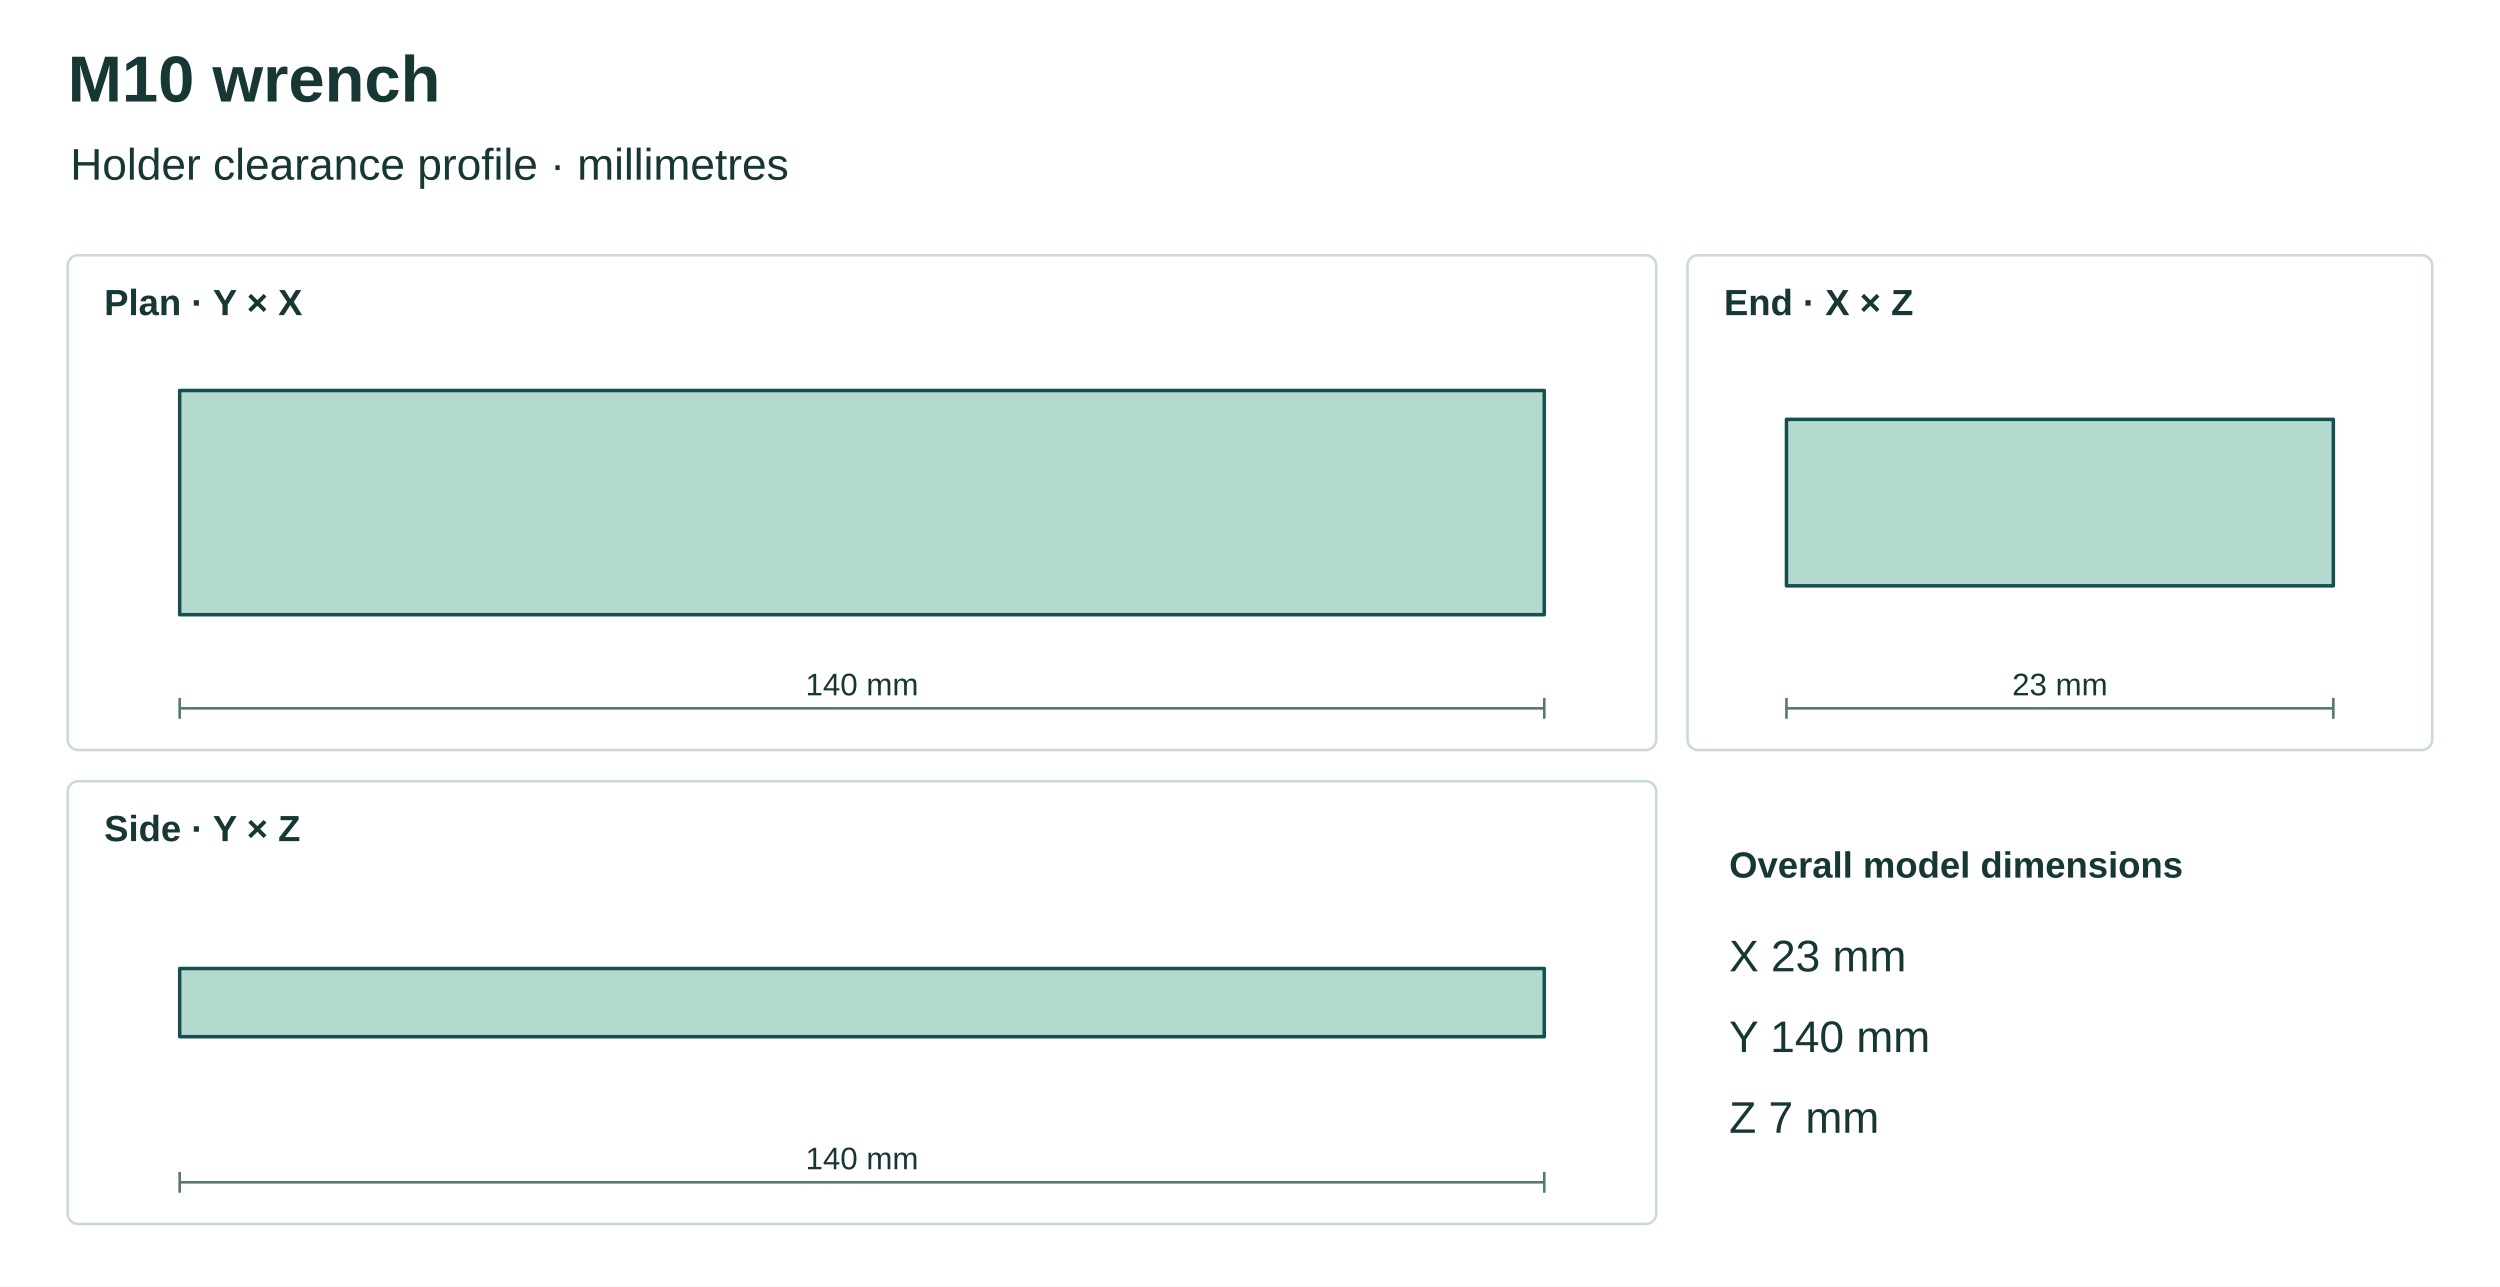
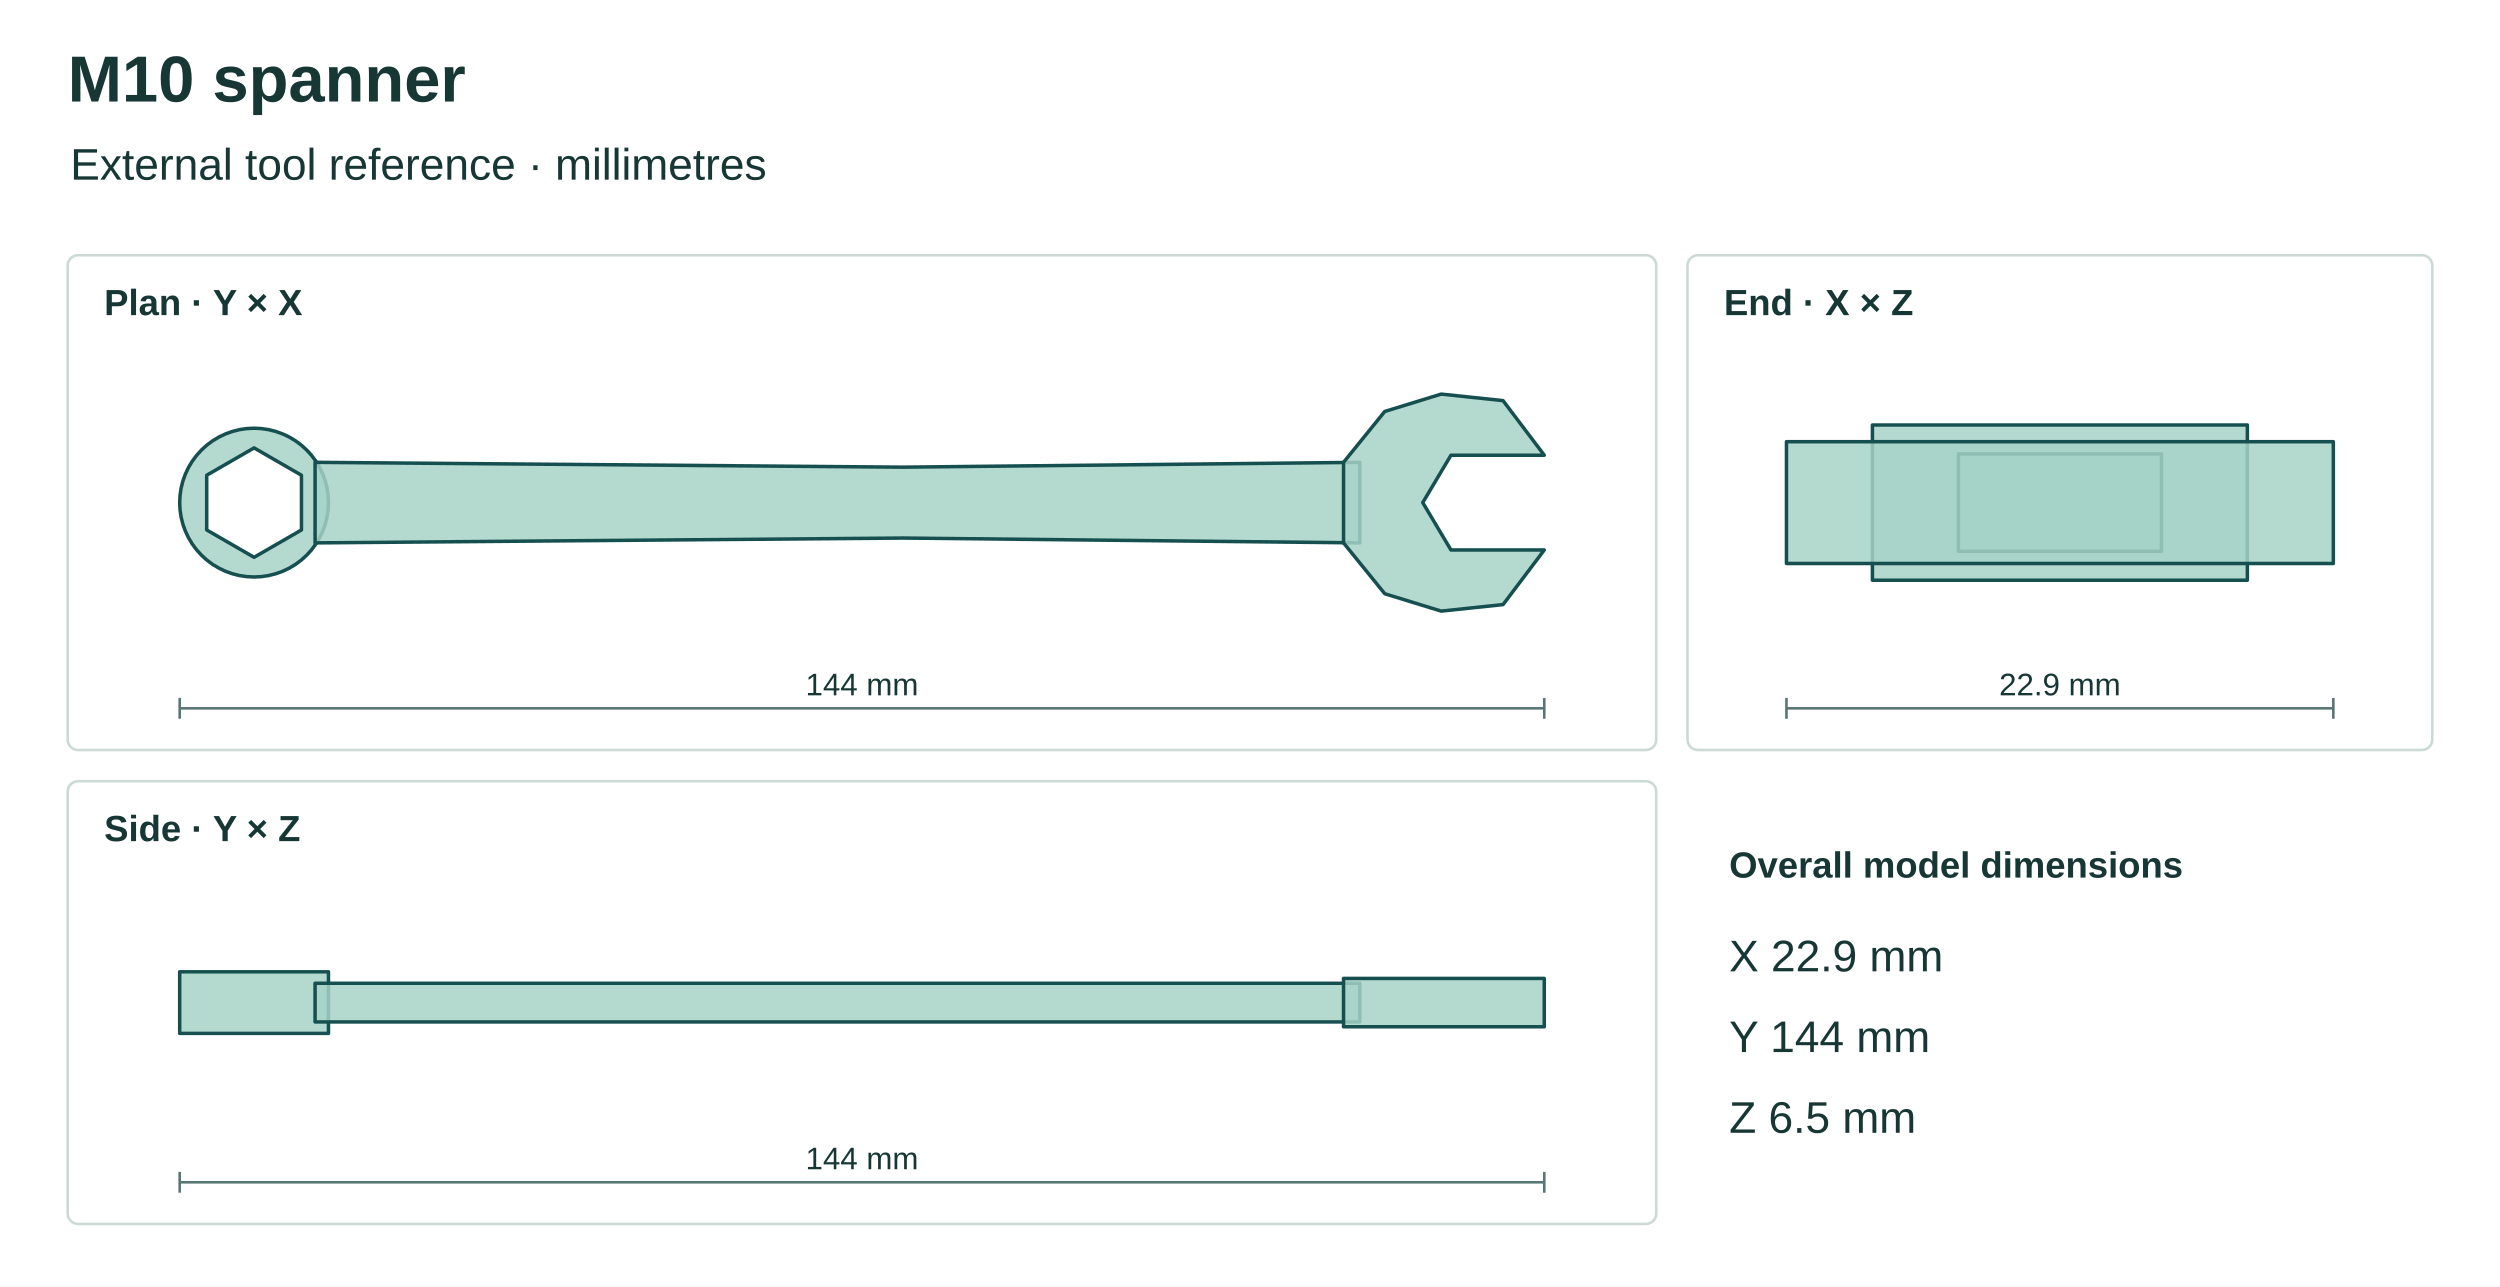
<svg xmlns="http://www.w3.org/2000/svg" width="960" height="494" viewBox="0 0 960 494" role="img">
  <style>
text {font-family:Arial,sans-serif;fill:#173735}
.title {font-size:25px;font-weight:600}
.label {font-size:14px;font-weight:600}
.detail {font-size:17px}
.panel {stroke:#ccdad6;fill:none}
.object {stroke:#164f50;stroke-width:1.35;fill:#a7d4c8;fill-opacity:.84;stroke-linejoin:round}
.dim {fill:none;stroke:#587674;stroke-width:1}
.measure {font-size:12px;text-anchor:middle;paint-order:stroke;stroke:white;stroke-width:4}
</style>
  <rect width="960" height="494" fill="white" />
-   <text x="26" y="39" class="title">M10 wrench</text>
-   <text x="27" y="69" class="detail">Holder clearance profile · millimetres</text>
+   <text x="26" y="39" class="title">M10 spanner</text>
+   <text x="27" y="69" class="detail">External tool reference · millimetres</text>
  <text x="40" y="121" class="label">Plan  ·  Y × X</text>
  <rect x="26" y="98" width="610" height="190" rx="4" class="panel" />
-   <polygon points="593.000,149.957 69.000,149.957 69.000,236.043 593.000,236.043" class="object" />
+   <path d="M 79.371,203.505 79.371,182.495 97.565,171.991 115.760,182.495 115.760,203.505 97.565,214.009 Z M 100.365,221.428 103.138,221.016 105.857,220.335 108.497,219.391 111.031,218.192 113.435,216.751 115.687,215.081 117.764,213.199 119.647,211.122 121.316,208.870 122.758,206.466 123.956,203.931 124.901,201.292 125.582,198.573 125.993,195.800 126.131,193.000 125.993,190.200 125.582,187.427 124.901,184.708 123.956,182.069 122.758,179.534 121.316,177.130 119.647,174.878 117.764,172.801 115.687,170.919 113.435,169.249 111.031,167.808 108.497,166.609 105.857,165.665 103.138,164.984 100.365,164.572 97.565,164.435 94.765,164.572 91.992,164.984 89.273,165.665 86.634,166.609 84.100,167.808 81.695,169.249 79.444,170.919 77.367,172.801 75.484,174.878 73.814,177.130 72.373,179.534 71.174,182.069 70.230,184.708 69.549,187.427 69.138,190.200 69.000,193.000 69.138,195.800 69.549,198.573 70.230,201.292 71.174,203.931 72.373,206.466 73.814,208.870 75.484,211.122 77.367,213.199 79.444,215.081 81.695,216.751 84.100,218.192 86.634,219.391 89.273,220.335 91.992,221.016 94.765,221.428 97.565,221.565 Z" fill-rule="evenodd" class="object" />
+   <polygon points="522.169,177.535 346.720,179.391 120.989,177.535 120.989,208.465 346.720,206.609 522.169,208.465" class="object" />
+   <polygon points="577.167,232.165 593.000,211.194 557.168,211.194 546.335,193.000 557.168,174.806 593.000,174.806 577.167,153.835 553.418,151.335 531.752,158.001 515.919,177.535 515.919,208.465 531.752,227.999 553.418,234.665" class="object" />
  <path d="M69 268v8 m0 -4 H593 m0 -4 v8" class="dim" />
-   <text x="331" y="267" class="measure">140 mm</text>
+   <text x="331" y="267" class="measure">144 mm</text>
  <text x="40" y="323" class="label">Side  ·  Y × Z</text>
  <rect x="26" y="300" width="610" height="170" rx="4" class="panel" />
-   <polygon points="593.000,371.900 69.000,371.900 69.000,398.100 593.000,398.100" class="object" />
+   <polygon points="126.131,373.174 69.000,373.174 69.000,396.826 126.131,396.826" class="object" />
+   <polygon points="522.169,377.577 120.989,377.577 120.989,392.423 522.169,392.423" class="object" />
+   <polygon points="593.000,375.721 515.919,375.721 515.919,394.279 593.000,394.279" class="object" />
  <path d="M69 450v8 m0 -4 H593 m0 -4 v8" class="dim" />
-   <text x="331" y="449" class="measure">140 mm</text>
+   <text x="331" y="449" class="measure">144 mm</text>
  <text x="662" y="121" class="label">End  ·  X × Z</text>
  <rect x="648" y="98" width="286" height="190" rx="4" class="panel" />
-   <polygon points="896.000,161.043 686.000,161.043 686.000,224.957 896.000,224.957" class="object" />
+   <polygon points="862.987,163.197 719.013,163.197 719.013,222.803 862.987,222.803" class="object" />
+   <polygon points="829.974,174.293 752.026,174.293 752.026,211.707 829.974,211.707" class="object" />
+   <polygon points="896.000,169.616 686.000,169.616 686.000,216.384 896.000,216.384" class="object" />
  <path d="M686 268v8 m0 -4 H896 m0 -4 v8" class="dim" />
-   <text x="791" y="267" class="measure">23 mm</text>
+   <text x="791" y="267" class="measure">22.9 mm</text>
  <text x="664" y="337" class="label">Overall model dimensions</text>
-   <text x="664" y="373" class="detail">X   23 mm</text>
-   <text x="664" y="404" class="detail">Y   140 mm</text>
-   <text x="664" y="435" class="detail">Z   7 mm</text>
+   <text x="664" y="373" class="detail">X   22.9 mm</text>
+   <text x="664" y="404" class="detail">Y   144 mm</text>
+   <text x="664" y="435" class="detail">Z   6.5 mm</text>
</svg>
